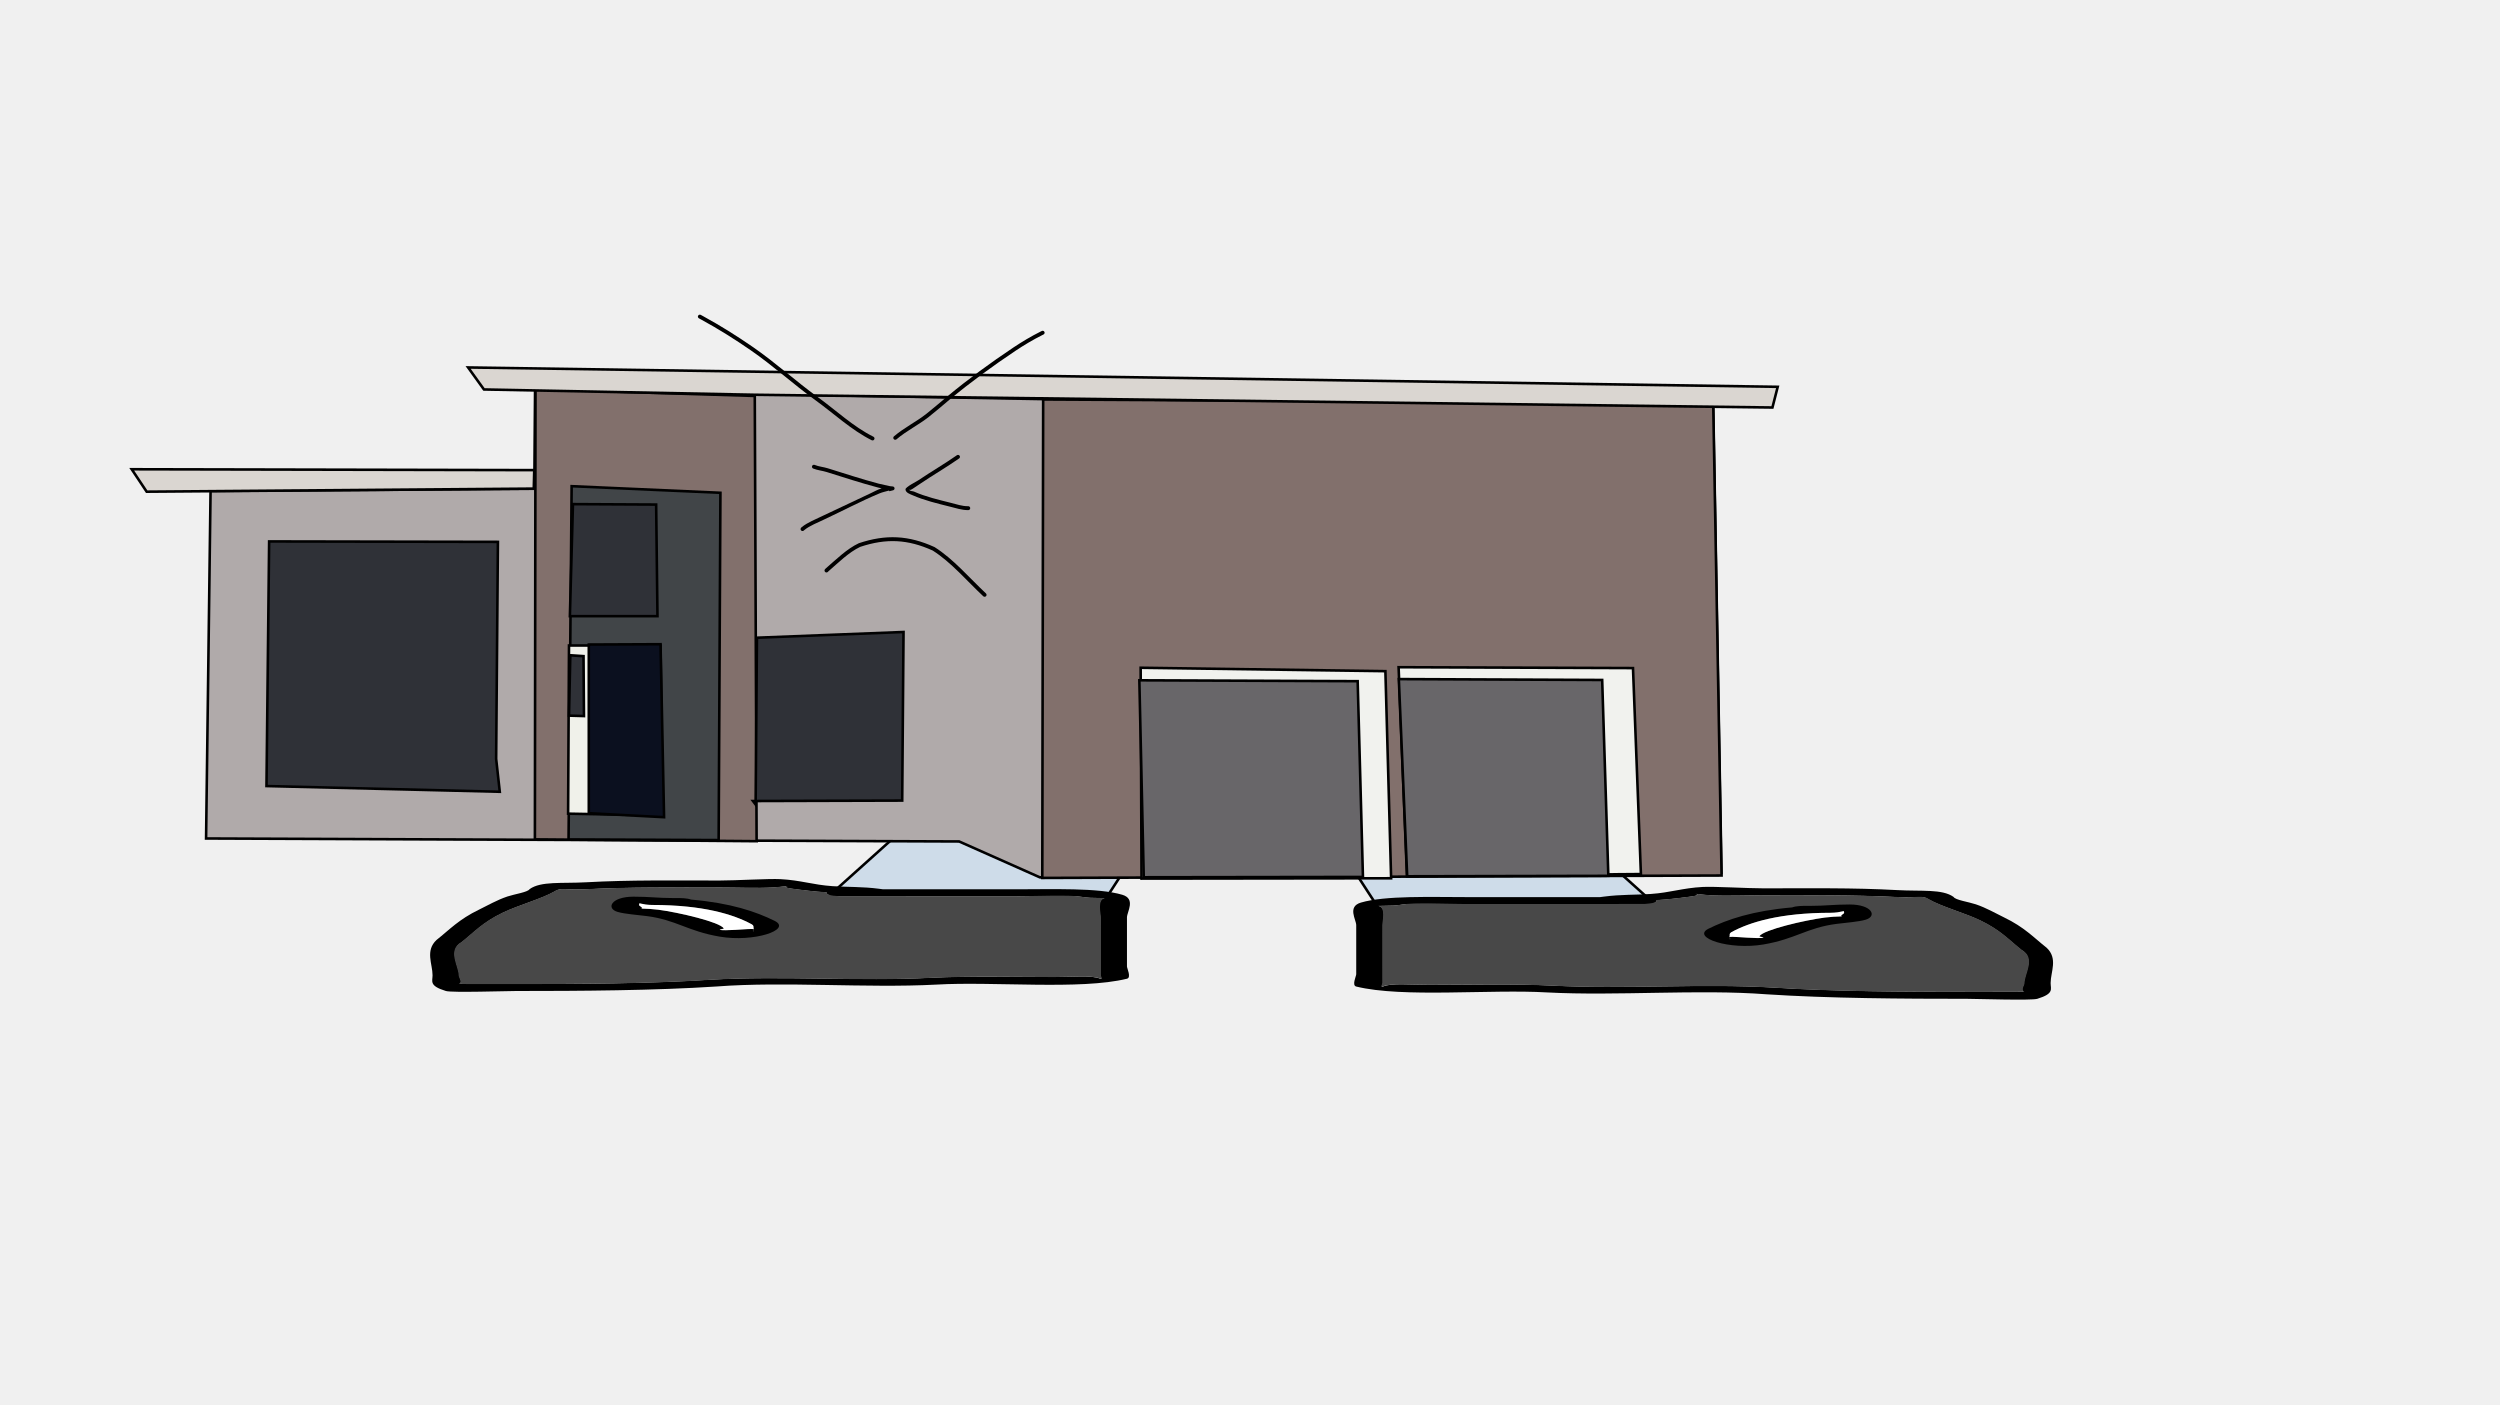
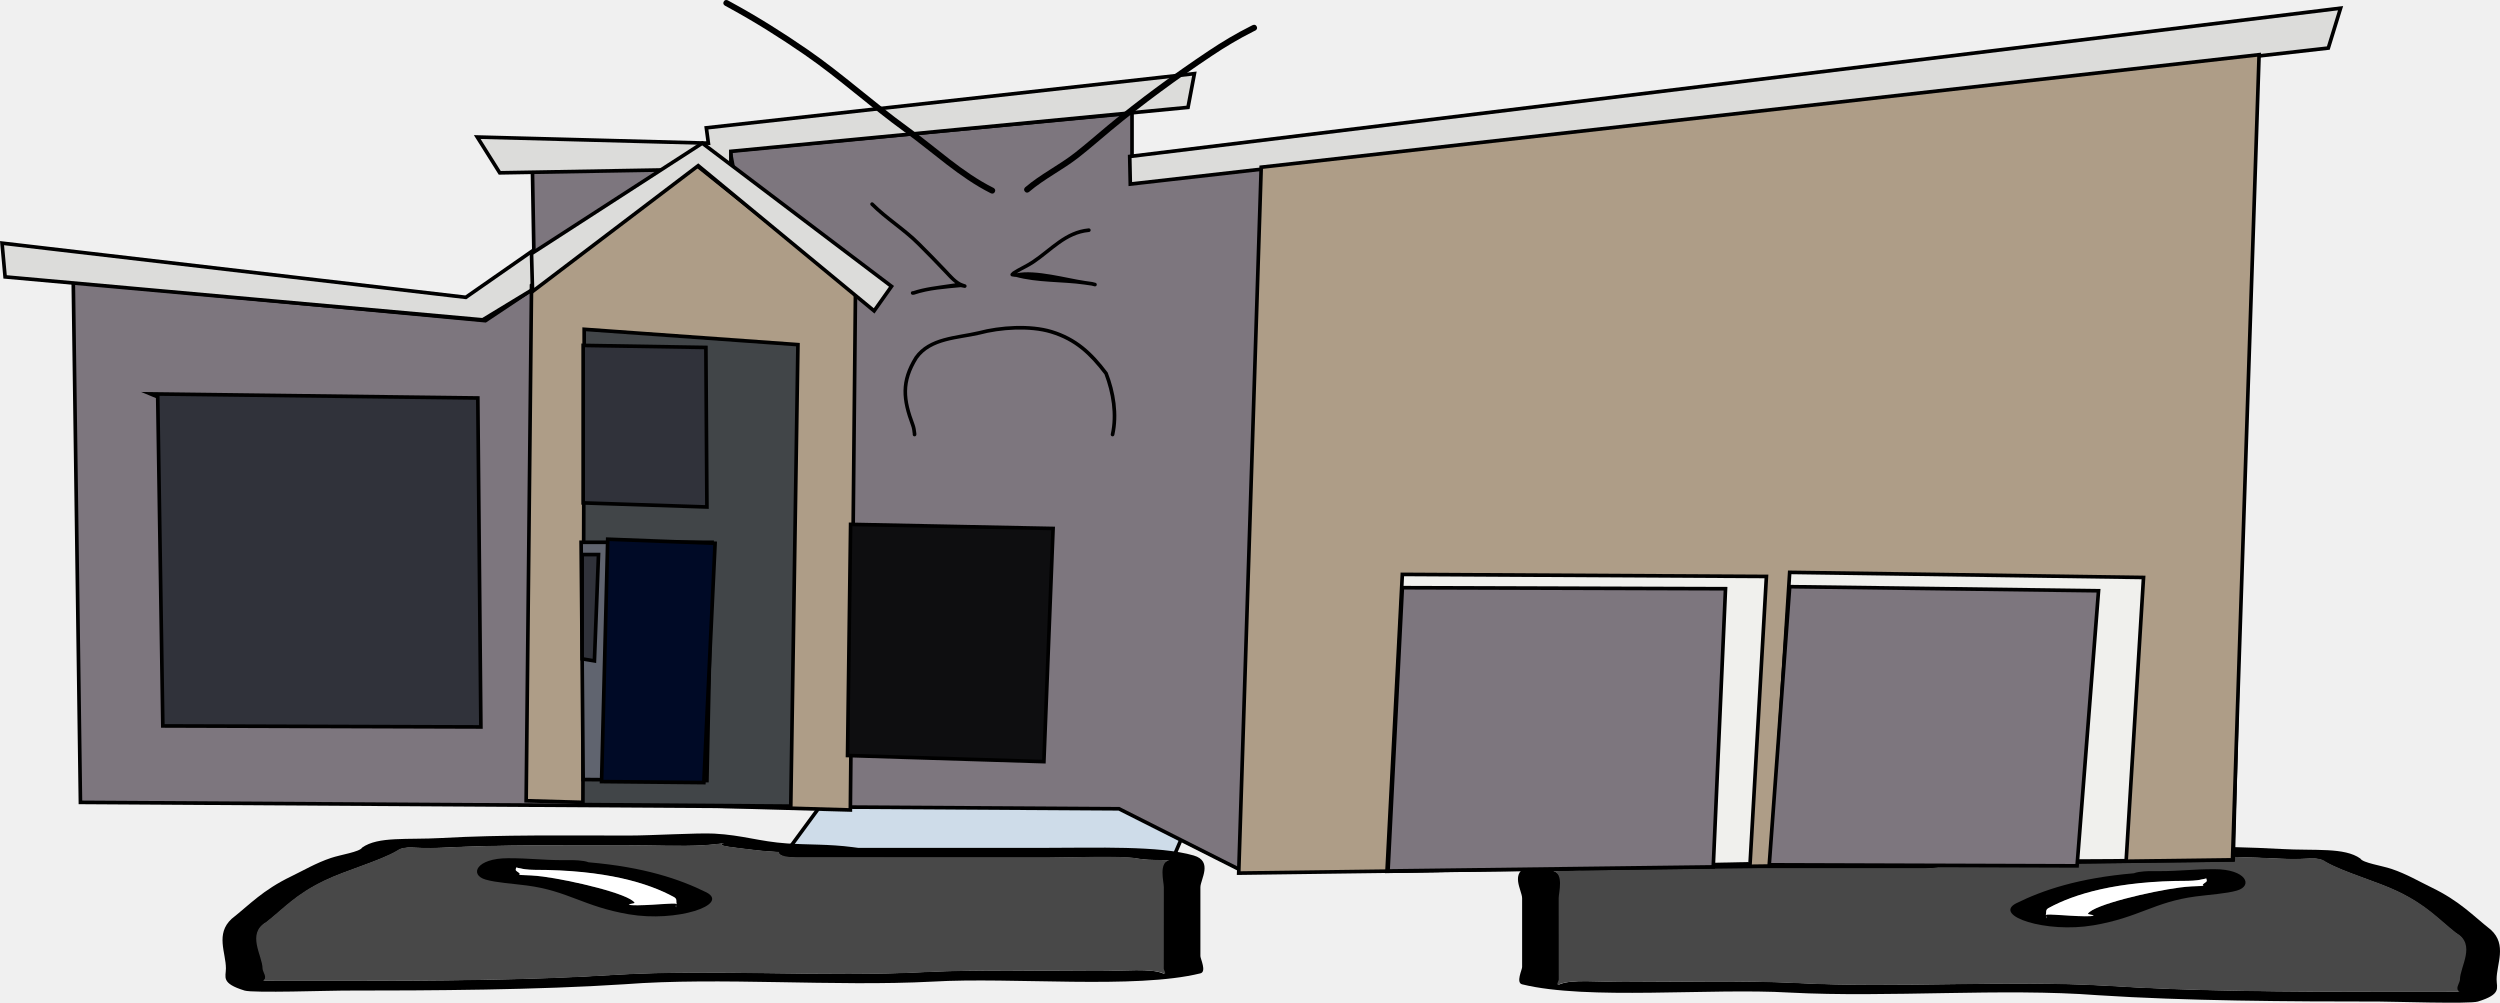
- <svg xmlns="http://www.w3.org/2000/svg" version="1.1" width="959.459" height="539.039" viewBox="0,0,959.459,539.039">
-   <g transform="translate(159.7297,89.51952)">
-     <g data-paper-data="{&quot;isPaintingLayer&quot;:true}" fill-rule="nonzero" stroke-linejoin="miter" stroke-miterlimit="10" stroke-dasharray="" stroke-dashoffset="0" style="mix-blend-mode: normal">
-       <path d="M-159.73,449.52v-539.039h959.459v539.039z" fill="none" stroke="#f00000" stroke-width="0" stroke-linecap="butt" />
-       <path d="M158.899,253.874l33.289,-29.892l93.013,-0.267l-19.582,30.159z" data-paper-data="{&quot;index&quot;:null}" fill="#cedce9" stroke="#000000" stroke-width="1" stroke-linecap="round" />
-       <path d="M367.931,256.874l-19.582,-30.159l93.013,0.267l33.289,29.892z" data-paper-data="{&quot;index&quot;:null}" fill="#cedce9" stroke="#000000" stroke-width="1" stroke-linecap="round" />
-       <path d="M483.498,255.307c-2.517,0.331 -4.992,0.52 -7.442,0.656c0.017,0.051 0.025,0.104 0.025,0.159c0,1.346 -5.125,1.346 -5.125,1.346c-22.636,0 -45.271,0 -67.907,0c-5.825,0 -20.318,-0.611 -24.615,0.194c-2.475,0.464 -4.246,0.418 -7.417,0.479c-0.358,0.007 -1.009,0.022 -1.584,0.031c3.066,0.575 1.584,5.888 1.584,7.373c0,6.282 0,12.563 0,18.845c0,1.122 0,2.243 0,3.365c0,0.449 -0.901,1.727 0,1.346c3.429,-1.45 10.122,-0.67 17.938,-0.673c15.406,-0.005 31.9,-0.438 47.031,0.29c27.631,1.451 57.338,-0.868 84.748,0.75c23.085,1.516 50.72,1.652 74.505,1.652c5.979,0 11.958,0 17.938,0c0.9,0 2.312,-0.032 3.775,-0.067c-1.471,-0.691 0.069,-2.36 0.069,-3.298c0,-3.505 4.473,-9.55 -1.018,-12.698c-4.852,-3.823 -7.922,-7.505 -15.837,-11.318c-5.84,-2.813 -14.932,-5.307 -19.764,-8.102c-2.343,-1.666 -4.44,-0.475 -12.069,-0.861c-16.881,-0.853 -33.812,-0.673 -51.251,-0.673c-6.357,0 -14.34,0.339 -20.5,0c-1.3,-0.072 -3.744,-0.338 -5.576,-0.555c3.35,0.68 -4.295,1.337 -7.507,1.759zM403.049,254.776c17.107,0 34.215,0 51.322,0c0.494,-0.065 0.987,-0.13 1.48,-0.194c6.5,-0.854 12.369,-0.627 17.938,-1.01c7.589,-0.521 12.129,-2.275 19.959,-2.692c4.498,-0.24 16.957,0.531 23.333,0.531c17.29,0 34.561,-0.26 51.251,0.673c9.376,0.524 17.299,-0.497 21.684,2.62c0.646,1.184 5.82,1.924 8.526,2.835c4.135,1.392 7.591,3.454 10.791,4.995c7.932,3.821 11.42,7.752 16.393,11.67c4.445,4.131 1.544,9.253 1.544,13.55c0,2.376 1.426,4.05 -5.125,6.057c-2.284,0.7 -23.388,0 -26.907,0c-24.533,0 -53.197,-0.171 -76.991,-1.733c-26.139,-2.007 -57.254,0.698 -84.272,-0.721c-21.772,-1.288 -55.379,2.143 -73.209,-2.257c-1.765,-0.436 0,-3.994 0,-4.711c0,-6.282 0,-12.563 0,-18.845c0,-2.1 -3.525,-7.114 1.822,-8.678c9.331,-2.729 26.795,-2.09 40.459,-2.09z" data-paper-data="{&quot;index&quot;:null}" fill="#000000" stroke="none" stroke-width="1" stroke-linecap="butt" />
-       <path d="M475.984,255.898c2.45,-0.136 4.955,-0.327 7.472,-0.658c3.213,-0.422 10.888,-1.08 7.538,-1.76c1.832,0.218 4.296,0.484 5.596,0.555c6.16,0.339 14.215,0.003 20.572,0.003c17.439,0 34.48,-0.161 51.36,0.692c7.629,0.385 9.742,-0.8 12.085,0.866c4.832,2.795 13.962,5.309 19.802,8.122c7.915,3.813 10.995,7.52 15.848,11.343c5.491,3.149 0.994,9.217 0.994,12.722c0,0.938 -1.55,2.613 -0.079,3.303c-1.462,0.035 -2.877,0.068 -3.777,0.068c-5.979,0 -11.969,0.004 -17.948,0.004c-23.785,0 -51.531,-0.113 -74.617,-1.629c-27.41,-1.617 -57.389,0.689 -85.019,-0.763c-15.131,-0.728 -31.672,-0.311 -47.078,-0.305c-7.815,0.003 -14.514,-0.78 -17.944,0.67c-0.901,0.381 -0.004,-0.899 -0.004,-1.348c0,-1.122 -0.009,-2.249 -0.009,-3.371c0,-6.282 -0.011,-12.601 -0.011,-18.882c0,-1.485 1.498,-6.811 -1.569,-7.386c0.575,-0.009 1.227,-0.024 1.585,-0.031c3.171,-0.061 4.946,-0.017 7.421,-0.481c4.296,-0.805 18.803,-0.201 24.628,-0.201c22.636,0 45.392,-0.027 68.028,-0.027c0,0 5.15,-0.002 5.15,-1.348c0,-0.055 -0.008,-0.108 -0.025,-0.159z" data-paper-data="{&quot;noHover&quot;:false,&quot;origItem&quot;:[&quot;Path&quot;,{&quot;applyMatrix&quot;:true,&quot;segments&quot;:[[[579.60736,595.76373],[0.95609,-0.20262],[0.00646,0.07548]],[[579.61718,596],[0,-0.08208],[0,2]],[[577.61718,598],[0,0],[-8.83333,0]],[[551.11718,598],[8.83333,0],[-2.27308,0]],[[541.51161,598.28885],[1.67648,-1.19621],[-0.96568,0.68904]],[[538.61718,599],[1.23739,-0.09027],[-0.13966,0.01019]],[[537.99901,599.04541],[0.22447,-0.0134],[1.19653,0.85421]],[[538.61718,610],[0,-2.20646],[0,9.33333]],[[538.61718,638],[0,-9.33333],[0,1.66667]],[[538.61718,643],[0,-1.66667],[0,0.66667]],[[538.61718,645],[-0.35177,0.56631],[1.33831,-2.15456]],[[545.61718,644],[-3.04994,0.00386],[6.01206,-0.00761]],[[563.97058,644.43107],[-5.90478,-1.08158],[10.78253,2.15651]],[[597.04254,645.54479],[-10.6965,-2.40266],[9.00888,2.25222]],[[626.11718,648],[-9.28168,0],[2.33333,0]],[[633.11718,648],[-2.33333,0],[0.35109,0]],[[634.59021,647.90091],[-0.5707,0.05184],[-0.57412,-1.02596]],[[634.61718,643],[0,1.39387],[0,-5.20707]],[[634.21982,624.13246],[2.14282,4.67827],[-1.8936,-5.6808]],[[628.03948,607.31672],[3.08887,5.66543],[-2.2791,-4.1802]],[[620.32688,595.27881],[1.8857,4.15235],[-0.91417,-2.47477]],[[615.61718,594],[2.9771,0.57275],[-6.58756,-1.26734]],[[595.61718,593],[6.8054,0],[-2.48058,0]],[[587.61718,593],[2.40395,0.50364],[-0.50743,-0.10631]],[[585.44122,592.1748],[0.71481,0.32365],[1.30749,1.01011]],[[582.51161,594.78885],[1.25365,-0.62682],[-0.98239,0.4912]]],&quot;closed&quot;:true}],&quot;index&quot;:null}" fill="#484848" stroke="none" stroke-width="1" stroke-linecap="butt" />
-       <path d="M547.832,260.833c0,-0.156 -0.071,-0.417 -0.139,-0.674c-0.264,0.104 -0.658,0.193 -1.164,0.269c-1.518,0.406 -3.822,0.406 -3.822,0.406c-19.521,0 -30.797,3.573 -37.698,7.332c-0.812,0.426 -0.74,0.94 -0.74,1.417c0,0.136 -0.049,0.351 -0.103,0.574c0.052,-0.072 0.18,-0.131 0.443,-0.169c1.159,-0.167 11.237,0.857 12.473,0.267c0.372,-0.177 -1.823,-0.21 -1.702,-0.41c1.489,-2.455 17.275,-6.169 25.035,-7.188c2.013,-0.264 4.278,-0.397 6.531,-0.458c-0.881,-0.36 0.886,-0.912 0.886,-1.366zM504.138,270.268c-0.116,0.479 -0.219,0.936 0.13,0.66c0.239,-0.188 -0.106,-0.453 -0.13,-0.66zM495.841,266.961c7.325,-3.627 17.067,-6.934 32.248,-8.235c1.426,-0.585 4.368,-0.585 4.368,-0.585h2.563c5.802,0 8.872,-0.531 15.105,-0.531c8.655,0 10.662,4.52 6.136,5.844c-2.856,0.835 -7.437,1.109 -11.261,1.612c-11.317,1.486 -15.516,5.757 -27.917,7.882c-13.143,2.252 -27.613,-2.639 -21.24,-5.986z" data-paper-data="{&quot;index&quot;:null}" fill="#000000" stroke="none" stroke-width="1" stroke-linecap="butt" />
-       <path d="M547.883,260.114c0.068,0.257 0.151,0.522 0.151,0.678c0,0.455 -1.746,1.015 -0.865,1.375c-2.252,0.061 -4.531,0.188 -6.544,0.453c-7.76,1.019 -23.623,4.714 -25.111,7.169c-0.121,0.2 1.83,0.351 1.458,0.528c-1.237,0.589 -11.401,-0.452 -12.56,-0.285c-0.262,0.038 -0.39,0.097 -0.442,0.169c0.054,-0.223 0.094,-0.442 0.094,-0.577c0,-0.477 -0.094,-1 0.718,-1.426c6.901,-3.759 18.583,-7.411 38.105,-7.411c0,0 2.314,0.003 3.833,-0.403c0.506,-0.076 0.9,-0.164 1.164,-0.269z" data-paper-data="{&quot;noHover&quot;:false,&quot;origItem&quot;:[&quot;Path&quot;,{&quot;applyMatrix&quot;:true,&quot;segments&quot;:[[[607.563,601.99816],[0.02649,0.38155],[-0.10299,0.15484]],[[607.10872,602.39727],[0.1976,-0.11227],[-0.59254,0.60273]],[[605.61718,603],[0,0],[-7.618,0]],[[590.90604,613.89443],[2.69308,-5.58508],[-0.31682,0.63364]],[[590.61718,616],[0,-0.70843],[0,0.20156]],[[590.57685,616.85325],[0.02106,-0.33136],[0.02013,-0.10671]],[[590.74964,616.60263],[-0.10238,0.05628],[0.45234,-0.24865]],[[595.61718,617],[-0.48256,0.87548],[0.14503,-0.26312]],[[594.95308,616.3906],[-0.04725,0.29671],[0.58086,-3.64773]],[[604.72276,605.71115],[-3.02833,1.51416],[0.78545,-0.39273]],[[607.27135,605.03032],[-0.87898,0.0905],[-0.34365,-0.53523]],[[607.61718,603],[0,0.6759],[0,-0.23192]]],&quot;closed&quot;:true}],&quot;index&quot;:null}" fill="#ffffff" stroke="none" stroke-width="1" stroke-linecap="butt" />
-       <g stroke="none" stroke-width="1" stroke-linecap="butt">
-         <path d="M150.051,252.307c-3.212,-0.422 -10.858,-1.08 -7.507,-1.759c-1.832,0.218 -4.276,0.484 -5.576,0.555c-6.16,0.339 -14.144,0 -20.5,0c-17.439,0 -34.37,-0.18 -51.251,0.673c-7.629,0.385 -9.726,-0.805 -12.069,0.861c-4.832,2.795 -13.924,5.289 -19.764,8.102c-7.915,3.813 -10.985,7.494 -15.837,11.318c-5.491,3.149 -1.018,9.194 -1.018,12.698c0,0.938 1.54,2.608 0.069,3.298c1.462,0.035 2.875,0.067 3.775,0.067c5.979,0 11.958,0 17.938,0c23.785,0 51.419,-0.137 74.505,-1.652c27.41,-1.617 57.117,0.702 84.748,-0.75c15.131,-0.728 31.625,-0.295 47.031,-0.29c7.816,0.003 14.508,-0.777 17.938,0.673c0.901,0.381 0,-0.897 0,-1.346c0,-1.122 0,-2.243 0,-3.365c0,-6.282 0,-12.563 0,-18.845c0,-1.485 -1.482,-6.798 1.584,-7.373c-0.575,-0.009 -1.226,-0.024 -1.584,-0.031c-3.171,-0.061 -4.942,-0.015 -7.417,-0.479c-4.296,-0.805 -18.79,-0.194 -24.615,-0.194c-22.636,0 -45.271,0 -67.907,0c0,0 -5.125,0 -5.125,-1.346c0,-0.055 0.009,-0.108 0.025,-0.159c-2.45,-0.136 -4.925,-0.326 -7.442,-0.656zM230.5,251.776c13.664,0 31.128,-0.639 40.459,2.09c5.347,1.564 1.822,6.578 1.822,8.678c0,6.282 0,12.563 0,18.845c0,0.717 1.765,4.276 0,4.711c-17.83,4.4 -51.436,0.969 -73.209,2.257c-27.018,1.419 -58.133,-1.285 -84.272,0.721c-23.793,1.562 -52.458,1.733 -76.991,1.733c-3.519,0 -24.622,0.7 -26.907,0c-6.551,-2.007 -5.125,-3.682 -5.125,-6.057c0,-4.297 -2.9,-9.419 1.544,-13.55c4.973,-3.919 8.461,-7.849 16.393,-11.67c3.2,-1.541 6.656,-3.603 10.791,-4.995c2.706,-0.911 7.879,-1.651 8.526,-2.835c4.385,-3.117 12.308,-2.096 21.684,-2.62c16.69,-0.933 33.961,-0.673 51.251,-0.673c6.376,0 18.835,-0.771 23.333,-0.531c7.83,0.417 12.37,2.171 19.959,2.692c5.569,0.382 11.438,0.156 17.938,1.01c0.493,0.065 0.987,0.13 1.48,0.194c17.107,0 34.215,0 51.322,0z" data-paper-data="{&quot;index&quot;:null}" fill="#000000" />
-         <path d="M157.565,252.898c-0.017,0.051 -0.025,0.104 -0.025,0.159c0,1.346 5.15,1.348 5.15,1.348c22.636,0 45.392,0.027 68.028,0.027c5.825,0 20.332,-0.604 24.628,0.201c2.475,0.464 4.25,0.42 7.421,0.481c0.358,0.007 1.009,0.022 1.585,0.031c-3.066,0.575 -1.569,5.901 -1.569,7.386c0,6.282 -0.011,12.601 -0.011,18.882c0,1.122 -0.009,2.249 -0.009,3.371c0,0.449 0.898,1.729 -0.004,1.348c-3.429,-1.45 -10.128,-0.668 -17.944,-0.67c-15.406,-0.005 -31.947,-0.422 -47.078,0.305c-27.631,1.451 -57.609,-0.854 -85.019,0.763c-23.085,1.516 -50.832,1.629 -74.617,1.629c-5.979,0 -11.969,-0.004 -17.948,-0.004c-0.9,0 -2.314,-0.033 -3.777,-0.068c1.471,-0.691 -0.079,-2.365 -0.079,-3.303c0,-3.505 -4.497,-9.573 0.994,-12.722c4.852,-3.823 7.932,-7.53 15.848,-11.343c5.84,-2.813 14.97,-5.327 19.802,-8.122c2.343,-1.666 4.456,-0.48 12.085,-0.866c16.881,-0.853 33.921,-0.692 51.36,-0.692c6.357,0 14.411,0.336 20.572,-0.003c1.3,-0.072 3.764,-0.338 5.596,-0.555c-3.351,0.68 4.325,1.338 7.538,1.76c2.517,0.331 5.022,0.522 7.472,0.658z" data-paper-data="{&quot;noHover&quot;:false,&quot;origItem&quot;:[&quot;Path&quot;,{&quot;applyMatrix&quot;:true,&quot;segments&quot;:[[[579.60736,595.76373],[0.95609,-0.20262],[0.00646,0.07548]],[[579.61718,596],[0,-0.08208],[0,2]],[[577.61718,598],[0,0],[-8.83333,0]],[[551.11718,598],[8.83333,0],[-2.27308,0]],[[541.51161,598.28885],[1.67648,-1.19621],[-0.96568,0.68904]],[[538.61718,599],[1.23739,-0.09027],[-0.13966,0.01019]],[[537.99901,599.04541],[0.22447,-0.0134],[1.19653,0.85421]],[[538.61718,610],[0,-2.20646],[0,9.33333]],[[538.61718,638],[0,-9.33333],[0,1.66667]],[[538.61718,643],[0,-1.66667],[0,0.66667]],[[538.61718,645],[-0.35177,0.56631],[1.33831,-2.15456]],[[545.61718,644],[-3.04994,0.00386],[6.01206,-0.00761]],[[563.97058,644.43107],[-5.90478,-1.08158],[10.78253,2.15651]],[[597.04254,645.54479],[-10.6965,-2.40266],[9.00888,2.25222]],[[626.11718,648],[-9.28168,0],[2.33333,0]],[[633.11718,648],[-2.33333,0],[0.35109,0]],[[634.59021,647.90091],[-0.5707,0.05184],[-0.57412,-1.02596]],[[634.61718,643],[0,1.39387],[0,-5.20707]],[[634.21982,624.13246],[2.14282,4.67827],[-1.8936,-5.6808]],[[628.03948,607.31672],[3.08887,5.66543],[-2.2791,-4.1802]],[[620.32688,595.27881],[1.8857,4.15235],[-0.91417,-2.47477]],[[615.61718,594],[2.9771,0.57275],[-6.58756,-1.26734]],[[595.61718,593],[6.8054,0],[-2.48058,0]],[[587.61718,593],[2.40395,0.50364],[-0.50743,-0.10631]],[[585.44122,592.1748],[0.71481,0.32365],[1.30749,1.01011]],[[582.51161,594.78885],[1.25365,-0.62682],[-0.98239,0.4912]]],&quot;closed&quot;:true}],&quot;index&quot;:null}" fill="#484848" />
-         <path d="M85.718,257.833c0,0.455 1.767,1.006 0.886,1.366c2.252,0.061 4.518,0.194 6.531,0.458c7.76,1.019 23.547,4.733 25.035,7.188c0.121,0.2 -2.073,0.233 -1.702,0.41c1.237,0.589 11.314,-0.435 12.473,-0.267c0.262,0.038 0.391,0.097 0.443,0.169c-0.054,-0.223 -0.103,-0.439 -0.103,-0.574c0,-0.477 0.072,-0.991 -0.74,-1.417c-6.901,-3.759 -18.176,-7.332 -37.698,-7.332c0,0 -2.304,0 -3.822,-0.406c-0.506,-0.076 -0.9,-0.164 -1.164,-0.269c-0.068,0.257 -0.139,0.518 -0.139,0.674zM129.281,267.928c0.35,0.276 0.247,-0.182 0.13,-0.66c-0.024,0.208 -0.369,0.472 -0.13,0.66zM137.708,263.961c6.373,3.347 -8.097,8.238 -21.24,5.986c-12.401,-2.125 -16.6,-6.396 -27.917,-7.882c-3.823,-0.502 -8.405,-0.776 -11.261,-1.612c-4.526,-1.324 -2.52,-5.844 6.136,-5.844c6.233,0 9.302,0.531 15.105,0.531h2.563c0,0 2.942,0 4.368,0.585c15.181,1.302 24.923,4.608 32.248,8.235z" data-paper-data="{&quot;index&quot;:null}" fill="#000000" />
-         <path d="M85.666,257.114c0.264,0.104 0.658,0.193 1.164,0.269c1.518,0.406 3.833,0.403 3.833,0.403c19.521,0 31.204,3.652 38.105,7.411c0.812,0.426 0.718,0.95 0.718,1.426c0,0.136 0.04,0.354 0.094,0.577c-0.052,-0.072 -0.179,-0.131 -0.442,-0.169c-1.159,-0.167 -11.324,0.874 -12.56,0.285c-0.372,-0.177 1.579,-0.329 1.458,-0.528c-1.488,-2.455 -17.351,-6.15 -25.111,-7.169c-2.013,-0.264 -4.291,-0.392 -6.544,-0.453c0.881,-0.36 -0.865,-0.92 -0.865,-1.375c0,-0.156 0.083,-0.421 0.151,-0.678z" data-paper-data="{&quot;noHover&quot;:false,&quot;origItem&quot;:[&quot;Path&quot;,{&quot;applyMatrix&quot;:true,&quot;segments&quot;:[[[607.563,601.99816],[0.02649,0.38155],[-0.10299,0.15484]],[[607.10872,602.39727],[0.1976,-0.11227],[-0.59254,0.60273]],[[605.61718,603],[0,0],[-7.618,0]],[[590.90604,613.89443],[2.69308,-5.58508],[-0.31682,0.63364]],[[590.61718,616],[0,-0.70843],[0,0.20156]],[[590.57685,616.85325],[0.02106,-0.33136],[0.02013,-0.10671]],[[590.74964,616.60263],[-0.10238,0.05628],[0.45234,-0.24865]],[[595.61718,617],[-0.48256,0.87548],[0.14503,-0.26312]],[[594.95308,616.3906],[-0.04725,0.29671],[0.58086,-3.64773]],[[604.72276,605.71115],[-3.02833,1.51416],[0.78545,-0.39273]],[[607.27135,605.03032],[-0.87898,0.0905],[-0.34365,-0.53523]],[[607.61718,603],[0,0.6759],[0,-0.23192]]],&quot;closed&quot;:true}],&quot;index&quot;:null}" fill="#ffffff" />
-       </g>
+ <svg xmlns="http://www.w3.org/2000/svg" version="1.1" width="683.707" height="274.22" viewBox="0,0,683.707,274.22">
+   <g transform="translate(61.96837,-87.75574)">
+     <g stroke-miterlimit="10">
+       <path d="M152.437,321.727l33.289,-45.346l93.013,-0.405l-19.582,45.751z" fill="#cedce9" stroke="#000000" stroke-width="1" stroke-linecap="round" />
+       <path d="M143.59,320.16c-3.212,-0.422 -10.858,-1.08 -7.507,-1.759c-1.832,0.218 -4.276,0.484 -5.576,0.555c-6.16,0.339 -14.144,0 -20.5,0c-17.439,0 -34.37,-0.18 -51.251,0.673c-7.629,0.385 -9.726,-0.805 -12.069,0.861c-4.832,2.795 -13.924,5.289 -19.764,8.102c-7.915,3.813 -10.985,7.494 -15.837,11.318c-5.491,3.149 -1.018,9.194 -1.018,12.698c0,0.938 1.54,2.608 0.069,3.298c1.462,0.035 2.875,0.067 3.775,0.067c5.979,0 11.958,0 17.938,0c23.785,0 51.419,-0.137 74.505,-1.652c27.41,-1.617 57.117,0.702 84.748,-0.75c15.131,-0.728 31.625,-0.295 47.031,-0.29c7.816,0.003 14.508,-0.777 17.938,0.673c0.901,0.381 0,-0.897 0,-1.346c0,-1.122 0,-2.243 0,-3.365c0,-6.282 0,-12.563 0,-18.845c0,-1.485 -1.482,-6.798 1.584,-7.373c-0.575,-0.009 -1.226,-0.024 -1.584,-0.031c-3.171,-0.061 -4.942,-0.015 -7.417,-0.479c-4.296,-0.805 -18.79,-0.194 -24.615,-0.194c-22.636,0 -45.271,0 -67.907,0c0,0 -5.125,0 -5.125,-1.346c0,-0.055 0.009,-0.108 0.025,-0.159c-2.45,-0.136 -4.925,-0.326 -7.442,-0.656zM224.039,319.629c13.664,0 31.128,-0.639 40.459,2.09c5.347,1.564 1.822,6.578 1.822,8.678c0,6.282 0,12.563 0,18.845c0,0.717 1.765,4.276 0,4.711c-17.83,4.4 -51.436,0.969 -73.209,2.257c-27.018,1.419 -58.133,-1.285 -84.272,0.721c-23.793,1.562 -52.458,1.733 -76.991,1.733c-3.519,0 -24.622,0.7 -26.907,0c-6.551,-2.007 -5.125,-3.682 -5.125,-6.057c0,-4.297 -2.9,-9.419 1.544,-13.55c4.973,-3.919 8.461,-7.849 16.393,-11.67c3.2,-1.541 6.656,-3.603 10.791,-4.995c2.706,-0.911 7.879,-1.651 8.526,-2.835c4.385,-3.117 12.308,-2.096 21.684,-2.62c16.69,-0.933 33.961,-0.673 51.251,-0.673c6.376,0 18.835,-0.771 23.333,-0.531c7.83,0.417 12.37,2.171 19.959,2.692c5.569,0.382 11.438,0.156 17.938,1.01c0.493,0.065 0.987,0.13 1.48,0.194c17.107,0 34.215,0 51.322,0z" fill="#000000" stroke="none" stroke-width="1" stroke-linecap="butt" />
+       <path d="M151.103,320.751c-0.017,0.051 -0.025,0.104 -0.025,0.159c0,1.346 5.15,1.348 5.15,1.348c22.636,0 45.392,0.027 68.028,0.027c5.825,0 20.332,-0.604 24.628,0.201c2.475,0.464 4.25,0.42 7.421,0.481c0.358,0.007 1.009,0.022 1.585,0.031c-3.066,0.575 -1.569,5.901 -1.569,7.386c0,6.282 -0.011,12.601 -0.011,18.882c0,1.122 -0.009,2.249 -0.009,3.371c0,0.449 0.898,1.729 -0.004,1.348c-3.429,-1.45 -10.128,-0.668 -17.944,-0.67c-15.406,-0.005 -31.947,-0.422 -47.078,0.305c-27.631,1.451 -57.609,-0.854 -85.019,0.763c-23.085,1.516 -50.832,1.629 -74.617,1.629c-5.979,0 -11.969,-0.004 -17.948,-0.004c-0.9,0 -2.314,-0.033 -3.777,-0.068c1.471,-0.691 -0.079,-2.365 -0.079,-3.303c0,-3.505 -4.497,-9.573 0.994,-12.722c4.852,-3.823 7.932,-7.53 15.848,-11.343c5.84,-2.813 14.97,-5.327 19.802,-8.122c2.343,-1.666 4.456,-0.48 12.085,-0.866c16.881,-0.853 33.921,-0.692 51.36,-0.692c6.357,0 14.411,0.336 20.572,-0.003c1.3,-0.072 3.764,-0.338 5.596,-0.555c-3.351,0.68 4.325,1.338 7.538,1.76c2.517,0.331 5.022,0.522 7.472,0.658z" fill="#484848" stroke="none" stroke-width="1" stroke-linecap="butt" />
+       <path d="M79.256,325.686c0,0.455 1.767,1.006 0.886,1.366c2.252,0.061 4.518,0.194 6.531,0.458c7.76,1.019 23.547,4.733 25.035,7.188c0.121,0.2 -2.073,0.233 -1.702,0.41c1.237,0.589 11.314,-0.435 12.473,-0.267c0.262,0.038 0.391,0.097 0.443,0.169c-0.054,-0.223 -0.103,-0.439 -0.103,-0.574c0,-0.477 0.072,-0.991 -0.74,-1.417c-6.901,-3.759 -18.176,-7.332 -37.698,-7.332c0,0 -2.304,0 -3.822,-0.406c-0.506,-0.076 -0.9,-0.164 -1.164,-0.269c-0.068,0.257 -0.139,0.518 -0.139,0.674zM122.819,335.782c0.35,0.276 0.247,-0.182 0.13,-0.66c-0.024,0.208 -0.369,0.472 -0.13,0.66zM131.247,331.814c6.373,3.347 -8.097,8.238 -21.24,5.986c-12.401,-2.125 -16.6,-6.396 -27.917,-7.882c-3.823,-0.502 -8.405,-0.776 -11.261,-1.612c-4.526,-1.324 -2.52,-5.844 6.136,-5.844c6.233,0 9.302,0.531 15.105,0.531h2.563c0,0 2.942,0 4.368,0.585c15.181,1.302 24.923,4.608 32.248,8.235z" fill="#000000" stroke="none" stroke-width="1" stroke-linecap="butt" />
+       <path d="M79.205,324.967c0.264,0.104 0.658,0.193 1.164,0.269c1.518,0.406 3.833,0.403 3.833,0.403c19.521,0 31.204,3.652 38.105,7.411c0.812,0.426 0.718,0.95 0.718,1.426c0,0.136 0.04,0.354 0.094,0.577c-0.052,-0.072 -0.179,-0.131 -0.442,-0.169c-1.159,-0.167 -11.324,0.874 -12.56,0.285c-0.372,-0.177 1.579,-0.329 1.458,-0.528c-1.488,-2.455 -17.351,-6.15 -25.111,-7.169c-2.013,-0.264 -4.291,-0.392 -6.544,-0.453c0.881,-0.36 -0.865,-0.92 -0.865,-1.375c0,-0.156 0.083,-0.421 0.151,-0.678z" fill="#ffffff" stroke="none" stroke-width="1" stroke-linecap="butt" />
+       <path d="M361.47,324.727l-19.582,-30.159l93.013,0.267l33.289,29.892z" fill="#cedce9" stroke="#000000" stroke-width="1" stroke-linecap="round" />
+       <path d="M477.037,323.16c-2.517,0.331 -4.992,0.52 -7.442,0.656c0.017,0.051 0.025,0.104 0.025,0.159c0,1.346 -5.125,1.346 -5.125,1.346c-22.636,0 -45.271,0 -67.907,0c-5.825,0 -20.318,-0.611 -24.615,0.194c-2.475,0.464 -4.246,0.418 -7.417,0.479c-0.358,0.007 -1.009,0.022 -1.584,0.031c3.066,0.575 1.584,5.888 1.584,7.373c0,6.282 0,12.563 0,18.845c0,1.122 0,2.243 0,3.365c0,0.449 -0.901,1.727 0,1.346c3.429,-1.45 10.122,-0.67 17.938,-0.673c15.406,-0.005 31.9,-0.438 47.031,0.29c27.631,1.451 57.338,-0.868 84.748,0.75c23.085,1.516 50.72,1.652 74.505,1.652c5.979,0 11.958,0 17.938,0c0.9,0 2.312,-0.032 3.775,-0.067c-1.471,-0.691 0.069,-2.36 0.069,-3.298c0,-3.505 4.473,-9.55 -1.018,-12.698c-4.852,-3.823 -7.922,-7.505 -15.837,-11.318c-5.84,-2.813 -14.932,-5.307 -19.764,-8.102c-2.343,-1.666 -4.44,-0.475 -12.069,-0.861c-16.881,-0.853 -33.812,-0.673 -51.251,-0.673c-6.357,0 -14.34,0.339 -20.5,0c-1.3,-0.072 -3.744,-0.338 -5.576,-0.555c3.35,0.68 -4.295,1.337 -7.507,1.759zM396.588,322.629c17.107,0 34.215,0 51.322,0c0.494,-0.065 0.987,-0.13 1.48,-0.194c6.5,-0.854 12.369,-0.627 17.938,-1.01c7.589,-0.521 12.129,-2.275 19.959,-2.692c4.498,-0.24 16.957,0.531 23.333,0.531c17.29,0 34.561,-0.26 51.251,0.673c9.376,0.524 17.299,-0.497 21.684,2.62c0.646,1.184 5.82,1.924 8.526,2.835c4.135,1.392 7.591,3.454 10.791,4.995c7.932,3.821 11.42,7.752 16.393,11.67c4.445,4.131 1.544,9.253 1.544,13.55c0,2.376 1.426,4.05 -5.125,6.057c-2.284,0.7 -23.388,0 -26.907,0c-24.533,0 -53.197,-0.171 -76.991,-1.733c-26.139,-2.007 -57.254,0.698 -84.272,-0.721c-21.772,-1.288 -55.379,2.143 -73.209,-2.257c-1.765,-0.436 0,-3.994 0,-4.711c0,-6.282 0,-12.563 0,-18.845c0,-2.1 -3.525,-7.114 1.822,-8.678c9.331,-2.729 26.795,-2.09 40.459,-2.09z" fill="#000000" stroke="none" stroke-width="1" stroke-linecap="butt" />
+       <path d="M469.523,323.751c2.45,-0.136 4.955,-0.327 7.472,-0.658c3.213,-0.422 10.888,-1.08 7.538,-1.76c1.832,0.218 4.296,0.484 5.596,0.555c6.16,0.339 14.215,0.003 20.572,0.003c17.439,0 34.48,-0.161 51.36,0.692c7.629,0.385 9.742,-0.8 12.085,0.866c4.832,2.795 13.962,5.309 19.802,8.122c7.915,3.813 10.995,7.52 15.848,11.343c5.491,3.149 0.994,9.217 0.994,12.722c0,0.938 -1.55,2.613 -0.079,3.303c-1.462,0.035 -2.877,0.068 -3.777,0.068c-5.979,0 -11.969,0.004 -17.948,0.004c-23.785,0 -51.531,-0.113 -74.617,-1.629c-27.41,-1.617 -57.389,0.689 -85.019,-0.763c-15.131,-0.728 -31.672,-0.311 -47.078,-0.305c-7.815,0.003 -14.514,-0.78 -17.944,0.67c-0.901,0.381 -0.004,-0.899 -0.004,-1.348c0,-1.122 -0.009,-2.249 -0.009,-3.371c0,-6.282 -0.011,-12.601 -0.011,-18.882c0,-1.485 1.498,-6.811 -1.569,-7.386c0.575,-0.009 1.227,-0.024 1.585,-0.031c3.171,-0.061 4.946,-0.017 7.421,-0.481c4.296,-0.805 18.803,-0.201 24.628,-0.201c22.636,0 45.392,-0.027 68.028,-0.027c0,0 5.15,-0.002 5.15,-1.348c0,-0.055 -0.008,-0.108 -0.025,-0.159z" fill="#484848" stroke="none" stroke-width="1" stroke-linecap="butt" />
+       <path d="M541.371,328.686c0,-0.156 -0.071,-0.417 -0.139,-0.674c-0.264,0.104 -0.658,0.193 -1.164,0.269c-1.518,0.406 -3.822,0.406 -3.822,0.406c-19.521,0 -30.797,3.573 -37.698,7.332c-0.812,0.426 -0.74,0.94 -0.74,1.417c0,0.136 -0.049,0.351 -0.103,0.574c0.052,-0.072 0.18,-0.131 0.443,-0.169c1.159,-0.167 11.237,0.857 12.473,0.267c0.372,-0.177 -1.823,-0.21 -1.702,-0.41c1.489,-2.455 17.275,-6.169 25.035,-7.188c2.013,-0.264 4.278,-0.397 6.531,-0.458c-0.881,-0.36 0.886,-0.912 0.886,-1.366zM497.677,338.121c-0.116,0.479 -0.219,0.936 0.13,0.66c0.239,-0.188 -0.106,-0.453 -0.13,-0.66zM489.38,334.814c7.325,-3.627 17.067,-6.934 32.248,-8.235c1.426,-0.585 4.368,-0.585 4.368,-0.585h2.563c5.802,0 8.872,-0.531 15.105,-0.531c8.655,0 10.662,4.52 6.136,5.844c-2.856,0.835 -7.437,1.109 -11.261,1.612c-11.317,1.486 -15.516,5.757 -27.917,7.882c-13.143,2.252 -27.613,-2.639 -21.24,-5.986z" fill="#000000" stroke="none" stroke-width="1" stroke-linecap="butt" />
+       <path d="M541.422,327.967c0.068,0.257 0.151,0.522 0.151,0.678c0,0.455 -1.746,1.015 -0.865,1.375c-2.252,0.061 -4.531,0.188 -6.544,0.453c-7.76,1.019 -23.623,4.714 -25.111,7.169c-0.121,0.2 1.83,0.351 1.458,0.528c-1.237,0.589 -11.401,-0.452 -12.56,-0.285c-0.262,0.038 -0.39,0.097 -0.442,0.169c0.054,-0.223 0.094,-0.442 0.094,-0.577c0,-0.477 -0.094,-1 0.718,-1.426c6.901,-3.759 18.583,-7.411 38.105,-7.411c0,0 2.314,0.003 3.833,-0.403c0.506,-0.076 0.9,-0.164 1.164,-0.269z" fill="#ffffff" stroke="none" stroke-width="1" stroke-linecap="butt" />
      <g>
-         <g stroke="#000000" stroke-width="1" stroke-linecap="round">
-           <path d="M-80.642,232.275l1.721,-133.358l124.253,-0.86l0.287,-37.857l259.26,4.589l192.868,1.434l3.155,179.245l-261.554,1.721l-30.974,-13.766z" fill="#b0aaaa" />
-           <path d="M45.554,232.615l0.234,-172.75l84.154,2.571l0.701,170.88z" fill="#82706c" />
-           <path d="M58.472,232.637l1.183,-135.566l57.098,2.534l-0.676,133.285z" fill="#414548" />
-           <path d="M94.622,223.431l-36.32,-0.676l0.338,-64.531h35.137z" fill="#f0f1ea" />
-           <path d="M93.778,157.717l1.351,66.389l-28.887,-1.52v-64.742z" fill="#0b101f" />
-           <path d="M59.147,161.983l5.068,0.338l0.169,22.974l-5.744,-0.169z" fill="#2f3137" />
-           <path d="M60.161,103.955l31.928,0.169l0.507,42.824h-33.617z" fill="#2f3137" />
-           <path d="M32.076,214.351l-89.532,-2.196l1.014,-93.882l87.801,0.169l-0.676,83.282z" fill="#2f3137" />
-           <path d="M130.266,219.25l0.507,-64.024l56.253,-2.196l-0.507,64.7l-57.267,0.169z" fill="#2f3137" />
-           <path d="M240.282,247.419l0.338,-183.626l257.153,1.351l3.21,181.346z" fill="#82706c" />
-           <path d="M278.375,247.672l-0.338,-80.917l93.925,1.309l2.196,79.481z" fill="#f1f2ee" />
-           <path d="M279.22,247.165l-1.689,-75.596l83.789,0.338l2.027,75.131z" fill="#686669" />
-           <path d="M380.239,246.658l-3.21,-80.115l89.955,0.338l3.041,79.059z" fill="#f1f2ee" />
-           <path d="M380.324,246.785l-3.21,-75.68l78.045,0.338l2.365,75.174z" fill="#686669" />
-           <path d="M45.126,98.001l-148.565,1.183l-5.744,-8.615l154.486,0.338z" fill="#dad6d1" />
-           <path d="M129.556,61.976l-103.554,-2.027l-6.081,-8.446l502.607,7.433l-2.027,7.94z" fill="#dad6d1" />
-         </g>
-         <path d="M108.212,31.636c0.359,-0.658 1.018,-0.299 1.018,-0.299l0.889,0.485c6.642,3.623 12.838,7.519 19.067,11.814c8.638,5.956 16.424,13.088 24.936,19.245c7.038,5.091 13.587,11.339 21.343,15.202c0,0 0.671,0.335 0.335,1.006c-0.335,0.671 -1.006,0.335 -1.006,0.335c-7.829,-3.931 -14.436,-10.182 -21.551,-15.328c-8.502,-6.15 -16.28,-13.277 -24.908,-19.226c-6.186,-4.266 -12.336,-8.133 -18.934,-11.732l-0.889,-0.485c0,0 -0.658,-0.359 -0.299,-1.018z" fill="#000000" stroke="none" stroke-width="0.5" stroke-linecap="butt" />
-         <path d="M241.088,37.84c0.336,0.671 -0.334,1.007 -0.334,1.007l-0.526,0.264c-3.538,1.772 -6.974,3.823 -10.261,6.022c-8.712,5.829 -17.132,11.962 -25.199,18.663c-2.696,2.24 -5.341,4.567 -8.101,6.728c-3.926,3.074 -8.553,5.319 -12.32,8.549c0,0 -0.569,0.488 -1.058,-0.081c-0.488,-0.569 0.081,-1.058 0.081,-1.058c3.792,-3.25 8.438,-5.507 12.386,-8.602c2.742,-2.15 5.372,-4.463 8.053,-6.69c8.107,-6.734 16.569,-12.898 25.323,-18.755c3.338,-2.234 6.83,-4.315 10.423,-6.116l0.526,-0.264c0,0 0.671,-0.336 1.007,0.334z" fill="#000000" stroke="none" stroke-width="0.5" stroke-linecap="butt" />
-         <path d="M156.931,129.957c-0.53,-0.53 0,-1.061 0,-1.061l0.333,-0.33c3.881,-3.338 7.993,-7.442 12.608,-9.609c10.392,-3.477 19.105,-3.052 29.077,1.495c7.25,4.567 13.435,11.909 19.7,17.76c0,0 0.548,0.512 0.036,1.06c-0.512,0.548 -1.06,0.036 -1.06,0.036c-6.173,-5.765 -12.266,-13.01 -19.39,-17.537c-9.577,-4.339 -17.829,-4.735 -27.807,-1.422c-4.447,2.097 -8.445,6.129 -12.187,9.353l-0.251,0.254c0,0 -0.53,0.53 -1.061,0z" fill="#000000" stroke="none" stroke-width="0.5" stroke-linecap="butt" />
-         <path d="M212.616,105.506c0,0.75 -0.75,0.75 -0.75,0.75h-0.146c-2.341,-0.009 -4.663,-0.779 -6.923,-1.346c-4.757,-1.193 -9.841,-2.396 -14.327,-4.381c-0.826,-0.375 -2.698,-0.938 -2.686,-2.261c0.009,-0.886 4.24,-2.992 4.967,-3.484c4.857,-3.284 9.97,-6.237 14.746,-9.583c0,0 0.614,-0.43 1.045,0.184c0.43,0.614 -0.184,1.045 -0.184,1.045c-4.787,3.348 -9.901,6.307 -14.766,9.597c-0.015,0.01 -2.506,1.675 -2.513,1.679c-0.428,0.271 -0.835,0.587 -1.303,0.78c-0.155,0.064 -0.566,-0.191 -0.503,-0.035c0.242,0.599 1.213,0.45 1.806,0.707c4.394,1.962 9.415,3.126 14.082,4.297c2.126,0.533 4.356,1.31 6.559,1.301h0.146c0,0 0.75,0 0.75,0.75z" fill="#000000" stroke="none" stroke-width="0.5" stroke-linecap="butt" />
-         <path d="M147.742,114.059c-0.53,-0.53 0,-1.061 0,-1.061l0.201,-0.196c2.338,-1.901 5.334,-2.979 8.025,-4.325c6.177,-2.882 12.327,-5.803 18.489,-8.717c1.193,-0.564 2.684,-1.415 4.178,-1.859c-0.487,-0.111 -0.973,-0.222 -1.46,-0.334c-6.642,-1.758 -13.086,-3.88 -19.628,-5.925c-1.732,-0.541 -3.469,-0.658 -5.178,-1.338c0,0 -0.696,-0.279 -0.418,-0.975c0.279,-0.696 0.975,-0.418 0.975,-0.418c1.655,0.666 3.348,0.766 5.032,1.288c6.529,2.024 12.952,4.157 19.576,5.911c1.437,0.33 2.872,0.66 4.315,0.962l1.055,0.102c0.384,0.033 0.686,0.355 0.686,0.747c0,0.357 -0.249,0.656 -0.583,0.731l-1.44,0.36l-0.068,-0.274c-1.216,0.368 -2.395,0.556 -3.722,1.109c-7.16,2.985 -14.121,6.699 -21.156,9.98c-2.57,1.285 -5.508,2.304 -7.728,4.135l-0.091,0.096c0,0 -0.53,0.53 -1.061,0z" fill="#000000" stroke="none" stroke-width="0.5" stroke-linecap="butt" />
+         <path d="M-39.971,307.192l-1.958,-142.291l112.714,10.558l13.425,-8.95l-0.559,-31.884l54.889,-1.119l-0.839,-4.475l109.917,-10.348v19.019l306.748,-34.471l-5.594,219.695l-270.878,3.077l-33.842,-17.061z" fill="#7d767e" stroke="#000000" stroke-width="1" stroke-linecap="round" />
+         <path d="M246.989,130.546l331.15,-40.555l-3.356,10.908l-327.632,37.198z" fill="#dcdcda" stroke="#000000" stroke-width="1" stroke-linecap="round" />
+         <path d="M262.931,117.121l-125.02,12.027v4.755l-63.209,1.119l-6.153,-9.789l63.209,1.678l-0.559,-4.195l133.481,-14.823z" fill="#dcdcda" stroke="#000000" stroke-width="1" stroke-linecap="round" />
+         <path d="M84.303,166.556l-14.264,8.67l-130.614,-11.747l-0.839,-9.23l126.838,14.823l18.459,-12.866z" fill="#dcdcda" stroke="#000000" stroke-width="1" stroke-linecap="round" />
+         <path d="M128.633,133.063l43.352,34.681l-1.398,141.522l-88.661,-2.517l1.468,-140.963z" fill="#ae9d87" stroke="#000000" stroke-width="1" stroke-linecap="round" />
+         <path d="M97.448,307.798l0.35,-123.272v-6.713l58.455,4.195l-1.958,126.209z" fill="#414548" stroke="#000000" stroke-width="1" stroke-linecap="round" />
+         <path d="M96.959,236.058h35.8l-1.398,65.167l-33.842,-0.28z" fill="#60646f" stroke="#000000" stroke-width="1" stroke-linecap="round" />
+         <path d="M102.552,301.505l1.678,-66.286l29.367,1.119l-3.077,65.447z" fill="#000a26" stroke="#000000" stroke-width="1" stroke-linecap="round" />
+         <path d="M97.238,239.414h4.475l-1.119,29.088l-3.356,-0.559z" fill="#30323a" stroke="#000000" stroke-width="1" stroke-linecap="round" />
+         <path d="M97.518,182.218l33.563,0.559l0.28,43.631l-33.842,-1.119z" fill="#30323a" stroke="#000000" stroke-width="1" stroke-linecap="round" />
+         <path d="M170.656,231.164l55.378,1.119l-2.517,63.769l-53.7,-1.678z" fill="#0e0e10" stroke="#000000" stroke-width="1" stroke-linecap="round" />
+         <path d="M276.798,326.537l6.153,-193.054l272.905,-30.766l-7.272,220.184z" fill="#ae9d87" stroke="#000000" stroke-width="1" stroke-linecap="round" />
+         <path d="M317.353,326.048l4.195,-81.203l99.569,0.559l-4.475,78.592z" fill="#f0f0ed" stroke="#000000" stroke-width="1" stroke-linecap="round" />
+         <path d="M317.632,325.955l3.916,-77.474l88.381,0.28l-3.356,76.075z" fill="#7d767e" stroke="#000000" stroke-width="1" stroke-linecap="round" />
+         <path d="M422.445,323.717l5.034,-79.431l96.772,1.398l-4.755,77.474z" fill="#f0f0ed" stroke="#000000" stroke-width="1" stroke-linecap="round" />
+         <path d="M427.48,248.201l84.466,1.119l-5.873,75.236l-84.186,-0.28z" fill="#7d767e" stroke="#000000" stroke-width="1" stroke-linecap="round" />
+         <path d="M83.394,157.116l46.708,-30.206l51.742,39.156l-4.755,6.713l-48.106,-39.716l-45.309,34.402z" fill="#dcdcda" stroke="#000000" stroke-width="1" stroke-linecap="round" />
+         <path d="M-20.794,195.48l89.5,1.119l0.839,89.966l-86.983,-0.28l-1.398,-89.99z" fill="#30323a" stroke="#000000" stroke-width="1" stroke-linecap="round" />
+         <path d="M135.968,88.191c0.394,-0.722 1.116,-0.328 1.116,-0.328l0.975,0.532c7.286,3.974 14.082,8.248 20.914,12.958c9.475,6.533 18.015,14.356 27.352,21.11c7.72,5.585 14.904,12.438 23.411,16.675c0,0 0.736,0.368 0.368,1.104c-0.368,0.736 -1.104,0.368 -1.104,0.368c-8.588,-4.312 -15.835,-11.168 -23.64,-16.814c-9.326,-6.746 -17.858,-14.563 -27.321,-21.089c-6.786,-4.679 -13.531,-8.921 -20.768,-12.869l-0.975,-0.532c0,0 -0.722,-0.394 -0.328,-1.116z" fill="#000000" stroke="none" stroke-width="0.5" stroke-linecap="butt" />
+         <path d="M281.72,94.996c0.369,0.735 -0.367,1.104 -0.367,1.104l-0.577,0.289c-3.881,1.944 -7.65,4.193 -11.255,6.605c-9.556,6.394 -18.792,13.121 -27.641,20.471c-2.958,2.457 -5.859,5.01 -8.886,7.38c-4.307,3.372 -9.382,5.835 -13.514,9.378c0,0 -0.625,0.535 -1.16,-0.089c-0.535,-0.625 0.089,-1.16 0.089,-1.16c4.16,-3.565 9.256,-6.041 13.586,-9.436c3.008,-2.358 5.893,-4.896 8.833,-7.338c8.892,-7.386 18.174,-14.148 27.777,-20.573c3.662,-2.45 7.492,-4.733 11.433,-6.709l0.577,-0.289c0,0 0.735,-0.369 1.104,0.367z" fill="#000000" stroke="none" stroke-width="0.5" stroke-linecap="butt" />
+         <path d="M188.143,207.087c-0.5,0 -0.5,-0.5 -0.5,-0.5l0.004,-0.173c-0.097,-0.777 -0.164,-1.508 -0.443,-2.241c-2.661,-7.147 -3.209,-12.128 0.961,-18.869c3.923,-5.535 11.401,-5.548 17.466,-6.977c5.92,-1.569 14.146,-2.11 20.058,-0.324c6.85,2.078 11.108,6.093 15.274,11.633c2.062,5.289 3.066,11.445 1.823,17.06c0,0 -0.108,0.488 -0.597,0.38c-0.488,-0.108 -0.38,-0.597 -0.38,-0.597c1.201,-5.384 0.204,-11.272 -1.72,-16.357c-4.075,-5.317 -8.055,-9.149 -14.691,-11.162c-5.712,-1.741 -13.808,-1.195 -19.525,0.337c-5.735,1.336 -13.175,1.326 -16.875,6.559c-3.987,6.451 -3.441,11.132 -0.858,17.966c0.302,0.814 0.392,1.609 0.499,2.468l0.004,0.297c0,0 0,0.5 -0.5,0.5z" fill="#000000" stroke="none" stroke-width="0.5" stroke-linecap="butt" />
+         <path d="M187.136,167.881c0,-0.5 0.5,-0.5 0.5,-0.5l0.05,0.026c3.285,-1.107 6.779,-1.44 10.195,-1.963c0.434,-0.066 0.918,-0.162 1.396,-0.207c-1.112,-0.845 -2.121,-1.969 -2.987,-2.892c-2.413,-2.573 -4.889,-5.071 -7.384,-7.566c-4.016,-4.016 -8.756,-6.872 -12.723,-10.838c0,0 -0.354,-0.354 0,-0.707c0.354,-0.354 0.707,0 0.707,0c3.964,3.964 8.707,6.823 12.723,10.838c2.502,2.502 4.986,5.007 7.406,7.589c1.159,1.237 2.748,3.143 4.387,3.651l0.617,0.206c0.204,0.063 0.353,0.253 0.353,0.478c0,0.276 -0.224,0.5 -0.5,0.5c-0.037,0 -0.073,-0.004 -0.108,-0.012l-0.97,-0.194l0,-0.001c-4.298,0.425 -8.659,0.671 -12.793,2.065l-0.369,0.026c0,0 -0.5,0 -0.5,-0.5z" fill="#000000" stroke="none" stroke-width="0.5" stroke-linecap="butt" />
+         <path d="M237.964,165.699c-0.121,0.485 -0.606,0.364 -0.606,0.364l-0.812,-0.204c-0.648,-0.092 -1.296,-0.184 -1.944,-0.277c-5.974,-0.852 -12.952,-0.491 -18.819,-2.133l-0.007,0.048l-0.981,-0.147c-0.245,-0.033 -0.433,-0.242 -0.433,-0.496c0,-0.138 0.056,-0.263 0.146,-0.354v0l0.419,-0.419l0.01,0.01l0.026,-0.044c1.665,-1.097 3.564,-1.89 5.281,-3.035c5.089,-3.393 9.043,-8.216 15.514,-8.804c0,0 0.498,-0.045 0.543,0.453c0.045,0.498 -0.453,0.543 -0.453,0.543c-6.253,0.568 -10.125,5.357 -15.05,8.64c-1.496,0.997 -3.205,1.728 -4.691,2.646c5.036,-1.091 13.792,1.409 18.635,2.099c0.665,0.095 1.33,0.19 1.994,0.285l0.863,0.215c0,0 0.485,0.121 0.364,0.606z" fill="#000000" stroke="none" stroke-width="0.5" stroke-linecap="butt" />
      </g>
    </g>
  </g>
</svg>
